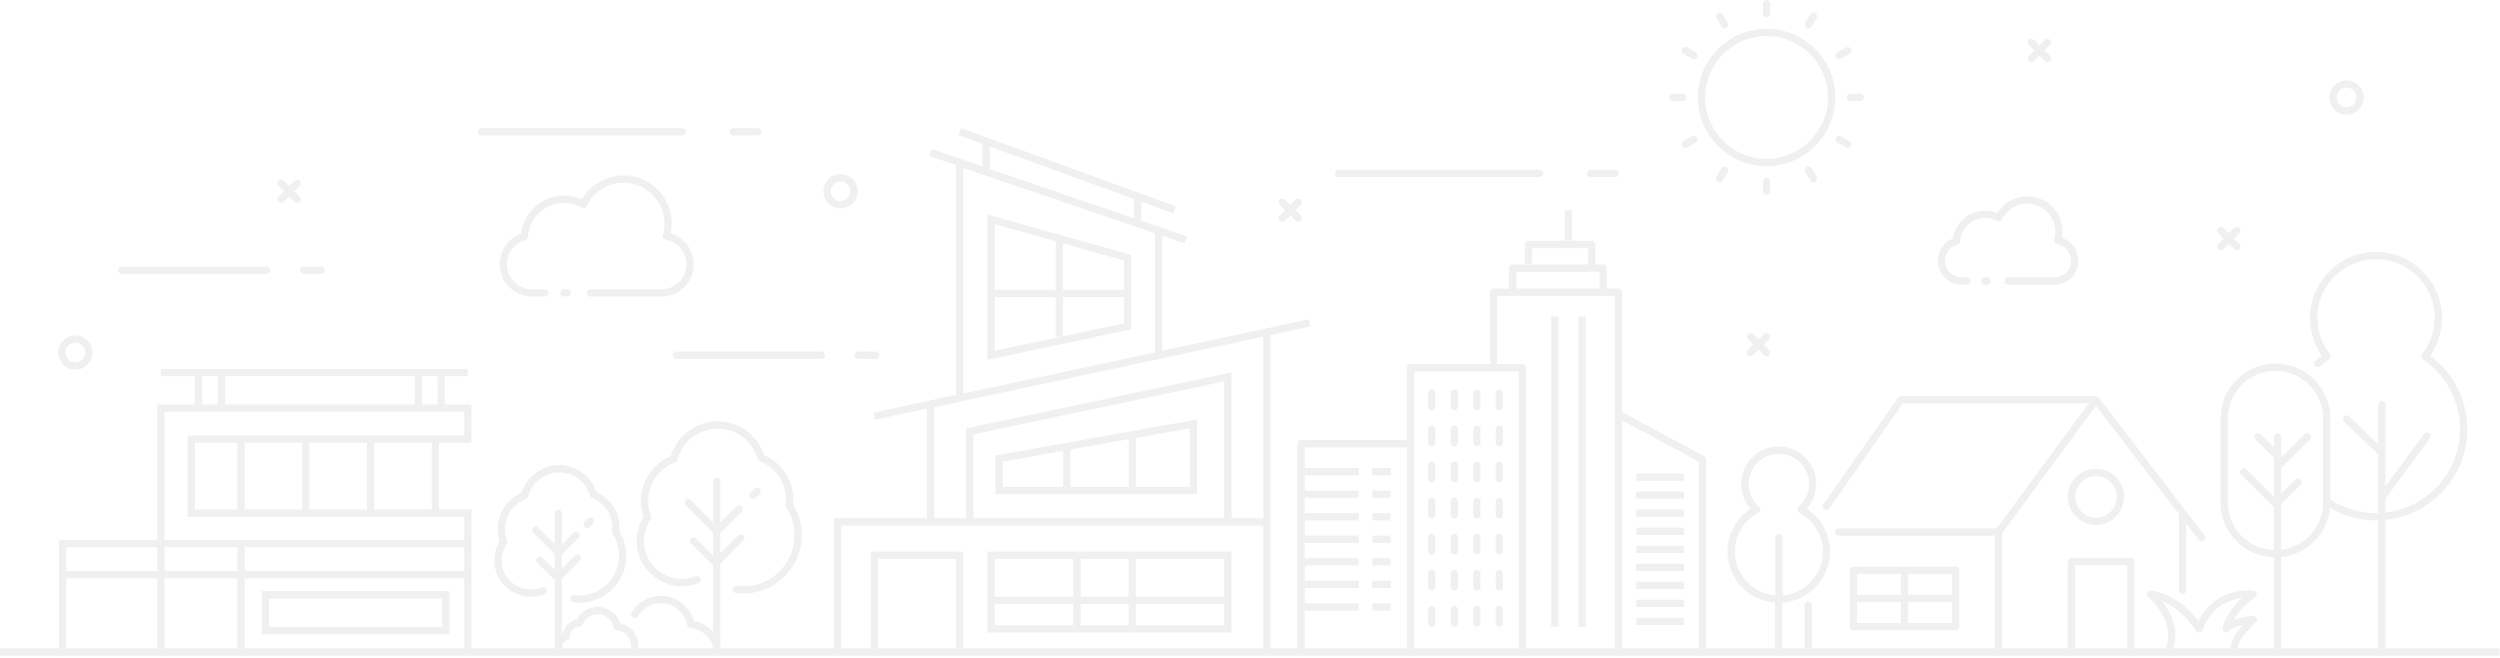
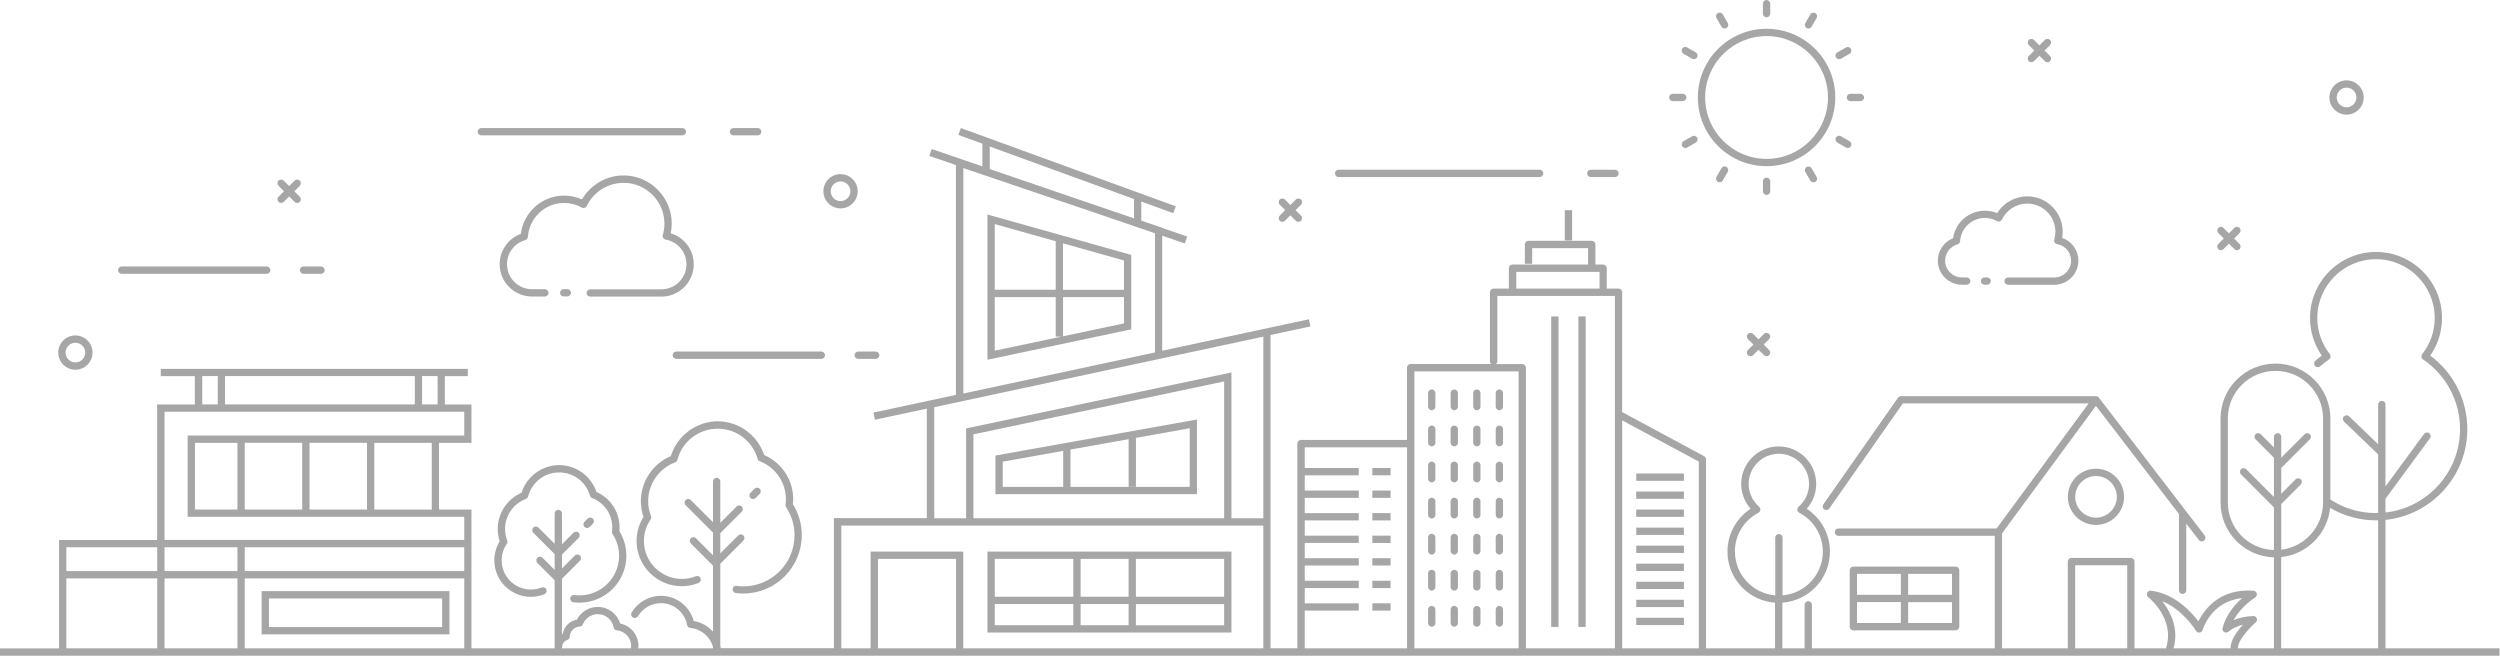
<svg xmlns="http://www.w3.org/2000/svg" width="1149" height="302" viewBox="0 0 1149 302" fill="none">
-   <g opacity="0.06">
+   <g opacity="0.35">
    <path d="M897.606 109.484C893.442 111.14 890.622 115.214 890.622 119.781C890.622 125.892 895.591 130.861 901.702 130.861H903.896C904.814 130.861 905.575 130.1 905.575 129.182C905.575 128.265 904.814 127.503 903.896 127.503H901.702C897.449 127.503 893.979 124.034 893.979 119.781C893.979 116.334 896.307 113.267 899.62 112.349C900.314 112.148 900.807 111.543 900.851 110.849C901.254 104.873 906.246 100.172 912.245 100.172C914.17 100.172 916.095 100.664 917.774 101.604C918.177 101.828 918.67 101.873 919.095 101.739C919.543 101.604 919.901 101.291 920.102 100.866C922.251 96.433 926.818 93.568 931.742 93.568C938.861 93.568 944.658 99.366 944.658 106.484C944.658 107.693 944.479 108.902 944.144 110.066C944.009 110.513 944.076 111.006 944.323 111.431C944.569 111.834 944.994 112.103 945.464 112.192C949.18 112.841 951.866 116.043 951.866 119.803C951.866 124.056 948.397 127.526 944.144 127.526H922.923C922.005 127.526 921.244 128.287 921.244 129.205C921.244 130.123 922.005 130.884 922.923 130.884H944.144C950.255 130.884 955.224 125.914 955.224 119.803C955.224 115.013 952.18 110.849 947.77 109.327C947.927 108.387 948.016 107.447 948.016 106.507C948.016 97.53 940.719 90.233 931.742 90.233C926.101 90.233 920.819 93.21 917.886 97.956C916.095 97.217 914.17 96.836 912.245 96.836C904.881 96.836 898.658 102.321 897.628 109.506L897.606 109.484Z" fill="black" />
    <path d="M912.088 127.503C911.171 127.503 910.409 128.264 910.409 129.182C910.409 130.1 911.171 130.861 912.088 130.861H913.275C914.192 130.861 914.954 130.1 914.954 129.182C914.954 128.264 914.192 127.503 913.275 127.503H912.088Z" fill="black" />
    <path d="M308.282 107.178C308.573 105.723 308.73 104.246 308.73 102.768C308.73 90.569 298.791 80.63 286.591 80.63C278.734 80.63 271.392 84.905 267.452 91.643C264.878 90.501 262.08 89.897 259.26 89.897C249.142 89.897 240.613 97.53 239.382 107.469C233.607 109.596 229.645 115.169 229.645 121.415C229.645 129.607 236.315 136.278 244.508 136.278H250.418C251.335 136.278 252.096 135.517 252.096 134.599C252.096 133.681 251.335 132.92 250.418 132.92H244.508C238.173 132.92 233.002 127.772 233.002 121.415C233.002 116.289 236.449 111.744 241.397 110.357C242.09 110.155 242.583 109.551 242.628 108.857C243.21 100.127 250.507 93.277 259.26 93.277C262.08 93.277 264.878 93.993 267.34 95.381C267.743 95.605 268.213 95.65 268.661 95.516C269.109 95.381 269.467 95.068 269.668 94.642C272.78 88.196 279.428 84.032 286.591 84.032C296.955 84.032 305.372 92.449 305.372 102.813C305.372 104.559 305.126 106.305 304.633 108.006C304.499 108.454 304.566 108.946 304.835 109.372C305.081 109.775 305.506 110.043 305.976 110.133C311.483 111.095 315.49 115.863 315.49 121.459C315.49 127.794 310.341 132.965 303.984 132.965H271.28C270.362 132.965 269.601 133.726 269.601 134.644C269.601 135.562 270.362 136.323 271.28 136.323H303.984C312.177 136.323 318.848 129.652 318.848 121.459C318.848 114.834 314.505 109.103 308.304 107.245L308.282 107.178Z" fill="black" />
    <path d="M260.737 136.233C261.655 136.233 262.416 135.472 262.416 134.555C262.416 133.637 261.655 132.876 260.737 132.876H259.081C258.163 132.876 257.402 133.637 257.402 134.555C257.402 135.472 258.163 136.233 259.081 136.233H260.737Z" fill="black" />
    <path d="M811.917 76.377C829.332 76.377 843.502 62.207 843.502 44.792C843.502 27.376 829.332 13.229 811.917 13.229C794.502 13.229 780.332 27.399 780.332 44.792C780.332 62.185 794.502 76.377 811.917 76.377ZM811.917 16.587C827.474 16.587 840.144 29.234 840.144 44.792C840.144 60.349 827.474 73.019 811.917 73.019C796.36 73.019 783.69 60.371 783.69 44.792C783.69 29.212 796.36 16.587 811.917 16.587Z" fill="black" />
    <path d="M811.917 7.947C812.834 7.947 813.595 7.186 813.595 6.268V1.679C813.595 0.761 812.834 0 811.917 0C810.999 0 810.238 0.761 810.238 1.679V6.268C810.238 7.186 810.999 7.947 811.917 7.947Z" fill="black" />
    <path d="M791.189 12.267C791.502 12.804 792.062 13.095 792.644 13.095C792.935 13.095 793.226 13.028 793.472 12.871C794.278 12.401 794.546 11.371 794.076 10.588L791.793 6.626C791.323 5.82 790.316 5.552 789.51 6.022C788.704 6.492 788.435 7.521 788.905 8.305L791.189 12.267Z" fill="black" />
    <path d="M773.728 24.69L777.69 26.974C777.959 27.13 778.25 27.198 778.519 27.198C779.101 27.198 779.66 26.906 779.974 26.347C780.444 25.541 780.153 24.511 779.369 24.064L775.407 21.78C774.601 21.31 773.571 21.601 773.124 22.385C772.654 23.191 772.945 24.22 773.728 24.668V24.69Z" fill="black" />
    <path d="M768.804 46.471H773.393C774.31 46.471 775.071 45.709 775.071 44.792C775.071 43.874 774.31 43.113 773.393 43.113H768.804C767.886 43.113 767.125 43.874 767.125 44.792C767.125 45.709 767.886 46.471 768.804 46.471Z" fill="black" />
    <path d="M777.713 62.61L773.751 64.893C772.945 65.363 772.676 66.393 773.146 67.177C773.46 67.714 774.019 68.027 774.601 68.027C774.892 68.027 775.183 67.96 775.429 67.803L779.392 65.52C780.197 65.05 780.466 64.02 779.996 63.237C779.526 62.431 778.519 62.162 777.713 62.632V62.61Z" fill="black" />
    <path d="M791.188 77.317L788.905 81.279C788.435 82.085 788.726 83.114 789.51 83.562C789.778 83.719 790.069 83.786 790.338 83.786C790.92 83.786 791.479 83.495 791.793 82.935L794.076 78.973C794.546 78.167 794.255 77.138 793.472 76.69C792.666 76.22 791.636 76.511 791.188 77.294V77.317Z" fill="black" />
    <path d="M813.595 83.316C813.595 82.398 812.834 81.637 811.917 81.637C810.999 81.637 810.238 82.398 810.238 83.316V87.905C810.238 88.823 810.999 89.584 811.917 89.584C812.834 89.584 813.595 88.823 813.595 87.905V83.316Z" fill="black" />
    <path d="M830.339 76.712C829.533 77.182 829.265 78.212 829.735 78.996L832.018 82.958C832.332 83.495 832.891 83.808 833.473 83.808C833.764 83.808 834.055 83.741 834.301 83.585C835.107 83.114 835.376 82.085 834.906 81.301L832.623 77.339C832.152 76.533 831.145 76.265 830.339 76.735V76.712Z" fill="black" />
    <path d="M844.419 65.52L848.381 67.803C848.65 67.96 848.941 68.027 849.21 68.027C849.792 68.027 850.351 67.736 850.665 67.176C851.135 66.371 850.844 65.341 850.06 64.893L846.098 62.61C845.292 62.14 844.263 62.431 843.815 63.214C843.345 64.02 843.636 65.05 844.419 65.498V65.52Z" fill="black" />
    <path d="M850.441 43.113C849.523 43.113 848.762 43.874 848.762 44.792C848.762 45.709 849.523 46.471 850.441 46.471H855.029C855.947 46.471 856.708 45.709 856.708 44.792C856.708 43.874 855.947 43.113 855.029 43.113H850.441Z" fill="black" />
    <path d="M845.27 27.22C845.561 27.22 845.852 27.153 846.098 26.996L850.06 24.713C850.866 24.243 851.135 23.213 850.665 22.429C850.195 21.624 849.187 21.355 848.381 21.825L844.419 24.108C843.613 24.578 843.345 25.608 843.815 26.392C844.128 26.929 844.688 27.242 845.27 27.242V27.22Z" fill="black" />
    <path d="M830.339 12.894C830.608 13.05 830.899 13.117 831.167 13.117C831.749 13.117 832.309 12.826 832.622 12.267L834.906 8.305C835.376 7.499 835.085 6.469 834.301 6.022C833.495 5.551 832.466 5.842 832.018 6.626L829.735 10.588C829.265 11.394 829.556 12.424 830.339 12.871V12.894Z" fill="black" />
    <path d="M932.436 28.115C932.772 28.451 933.197 28.608 933.623 28.608C934.048 28.608 934.473 28.451 934.809 28.115L937.316 25.608L939.823 28.115C940.159 28.451 940.584 28.608 941.01 28.608C941.435 28.608 941.86 28.451 942.196 28.115C942.845 27.466 942.845 26.392 942.196 25.742L939.689 23.235L942.196 20.728C942.845 20.079 942.845 19.005 942.196 18.355C941.547 17.706 940.472 17.706 939.823 18.355L937.316 20.863L934.809 18.355C934.16 17.706 933.085 17.706 932.436 18.355C931.787 19.005 931.787 20.079 932.436 20.728L934.943 23.235L932.436 25.742C931.787 26.392 931.787 27.466 932.436 28.115Z" fill="black" />
    <path d="M597.941 91.71C597.292 91.061 596.217 91.061 595.568 91.71L593.061 94.217L590.554 91.71C589.905 91.061 588.83 91.061 588.181 91.71C587.532 92.359 587.532 93.434 588.181 94.083L590.688 96.59L588.181 99.097C587.532 99.746 587.532 100.821 588.181 101.47C588.517 101.806 588.942 101.962 589.368 101.962C589.793 101.962 590.218 101.806 590.554 101.47L593.061 98.963L595.568 101.47C595.904 101.806 596.329 101.962 596.755 101.962C597.18 101.962 597.605 101.806 597.941 101.47C598.59 100.821 598.59 99.746 597.941 99.097L595.434 96.59L597.941 94.083C598.59 93.434 598.59 92.359 597.941 91.71Z" fill="black" />
    <path d="M813.103 153.47C812.454 152.82 811.38 152.82 810.73 153.47L808.223 155.977L805.716 153.47C805.067 152.82 803.993 152.82 803.344 153.47C802.694 154.119 802.694 155.193 803.344 155.842L805.851 158.349L803.344 160.857C802.694 161.506 802.694 162.58 803.344 163.229C803.679 163.565 804.105 163.722 804.53 163.722C804.955 163.722 805.381 163.565 805.716 163.229L808.223 160.722L810.73 163.229C811.066 163.565 811.492 163.722 811.917 163.722C812.342 163.722 812.767 163.565 813.103 163.229C813.752 162.58 813.752 161.506 813.103 160.857L810.596 158.349L813.103 155.842C813.752 155.193 813.752 154.119 813.103 153.47Z" fill="black" />
    <path d="M128.018 92.785C128.354 93.121 128.779 93.277 129.205 93.277C129.63 93.277 130.055 93.121 130.391 92.785L132.898 90.278L135.405 92.785C135.741 93.121 136.166 93.277 136.591 93.277C137.017 93.277 137.442 93.121 137.778 92.785C138.427 92.135 138.427 91.061 137.778 90.412L135.271 87.905L137.778 85.398C138.427 84.749 138.427 83.674 137.778 83.025C137.129 82.376 136.054 82.376 135.405 83.025L132.898 85.532L130.391 83.025C129.742 82.376 128.667 82.376 128.018 83.025C127.369 83.674 127.369 84.749 128.018 85.398L130.525 87.905L128.018 90.412C127.369 91.061 127.369 92.135 128.018 92.785Z" fill="black" />
    <path d="M1029.29 104.738C1028.65 104.089 1027.57 104.089 1026.92 104.738L1024.41 107.245L1021.91 104.738C1021.26 104.089 1020.18 104.089 1019.53 104.738C1018.89 105.387 1018.89 106.462 1019.53 107.111L1022.04 109.618L1019.53 112.125C1018.89 112.774 1018.89 113.849 1019.53 114.498C1019.87 114.834 1020.3 114.99 1020.72 114.99C1021.15 114.99 1021.57 114.834 1021.91 114.498L1024.41 111.991L1026.92 114.498C1027.26 114.834 1027.68 114.99 1028.11 114.99C1028.53 114.99 1028.96 114.834 1029.29 114.498C1029.94 113.849 1029.94 112.774 1029.29 112.125L1026.79 109.618L1029.29 107.111C1029.94 106.462 1029.94 105.387 1029.29 104.738Z" fill="black" />
    <path d="M1078.47 52.694C1082.82 52.694 1086.35 49.157 1086.35 44.814C1086.35 40.472 1082.82 36.935 1078.47 36.935C1074.13 36.935 1070.59 40.472 1070.59 44.814C1070.59 49.157 1074.13 52.694 1078.47 52.694ZM1078.47 40.27C1080.98 40.27 1083 42.307 1083 44.792C1083 47.277 1080.96 49.314 1078.47 49.314C1075.99 49.314 1073.95 47.277 1073.95 44.792C1073.95 42.307 1075.99 40.27 1078.47 40.27Z" fill="black" />
    <path d="M386.316 95.784C390.658 95.784 394.195 92.247 394.195 87.905C394.195 83.562 390.658 80.025 386.316 80.025C381.973 80.025 378.436 83.562 378.436 87.905C378.436 92.247 381.973 95.784 386.316 95.784ZM386.316 83.383C388.823 83.383 390.837 85.42 390.837 87.905C390.837 90.389 388.8 92.427 386.316 92.427C383.831 92.427 381.794 90.389 381.794 87.905C381.794 85.42 383.831 83.383 386.316 83.383Z" fill="black" />
    <path d="M34.651 169.922C38.994 169.922 42.531 166.386 42.531 162.043C42.531 157.7 38.994 154.164 34.651 154.164C30.309 154.164 26.772 157.7 26.772 162.043C26.772 166.386 30.309 169.922 34.651 169.922ZM34.651 157.521C37.158 157.521 39.173 159.558 39.173 162.043C39.173 164.528 37.136 166.565 34.651 166.565C32.167 166.565 30.13 164.528 30.13 162.043C30.13 159.558 32.167 157.521 34.651 157.521Z" fill="black" />
    <path d="M1148.78 301.343V297.985H1096.36V238.935C1117.47 236.763 1133.99 218.878 1133.99 197.209C1133.99 183.846 1127.65 171.355 1116.93 163.431C1120.49 158.35 1122.35 152.395 1122.35 146.127C1122.35 129.406 1108.74 115.796 1092.02 115.796C1075.3 115.796 1061.69 129.406 1061.69 146.127C1061.69 152.395 1063.57 158.35 1067.1 163.431C1066.07 164.192 1065.09 164.975 1064.15 165.826C1063.45 166.453 1063.39 167.505 1064.01 168.199C1064.62 168.893 1065.69 168.96 1066.39 168.333C1067.66 167.214 1069.01 166.162 1070.42 165.199C1070.8 164.931 1071.06 164.528 1071.13 164.058C1071.2 163.588 1071.09 163.117 1070.8 162.759C1067.04 157.969 1065.04 152.216 1065.04 146.105C1065.04 131.242 1077.15 119.131 1092.02 119.131C1106.88 119.131 1118.99 131.242 1118.99 146.105C1118.99 152.194 1117 157.969 1113.24 162.759C1112.95 163.117 1112.83 163.588 1112.9 164.058C1112.97 164.528 1113.24 164.931 1113.62 165.199C1124.27 172.407 1130.63 184.361 1130.63 197.209C1130.63 217.02 1115.61 233.383 1096.36 235.554V229.242L1116.8 201.44C1117.36 200.701 1117.18 199.649 1116.44 199.09C1115.7 198.53 1114.65 198.709 1114.09 199.448L1096.36 223.556V185.905C1096.36 184.987 1095.6 184.226 1094.68 184.226C1093.76 184.226 1093 184.987 1093 185.905V204.171L1079.64 191.345C1078.97 190.695 1077.91 190.718 1077.27 191.389C1076.62 192.061 1076.64 193.113 1077.31 193.762L1092.98 208.827V235.756C1092.64 235.756 1092.33 235.801 1092.02 235.801C1084.67 235.801 1077.56 233.741 1071.4 229.824C1071.29 229.757 1071.15 229.734 1071.04 229.69V192.33C1071.04 178.406 1059.72 167.102 1045.81 167.102C1031.91 167.102 1020.56 178.429 1020.56 192.33V230.943C1020.56 244.62 1031.51 255.768 1045.1 256.148V297.985H1028.51C1028.51 297.985 1028.56 297.829 1028.56 297.762C1028.44 294.561 1033.5 288.875 1036.75 286.054C1037.29 285.584 1037.47 284.823 1037.2 284.174C1036.93 283.503 1036.3 283.1 1035.56 283.122C1031.69 283.279 1028.74 284.107 1026.56 285.025C1030.1 278.488 1036.37 274.683 1036.44 274.616C1037.06 274.235 1037.38 273.497 1037.2 272.78C1037.02 272.064 1036.41 271.549 1035.7 271.482C1020.03 270.34 1012.95 280.346 1010.38 285.562C1007.09 281.197 999.501 272.847 988.599 271.482C987.838 271.392 987.122 271.818 986.831 272.512C986.54 273.206 986.764 274.011 987.346 274.482C987.48 274.571 999.792 284.353 995.539 297.739C995.516 297.806 995.539 297.896 995.516 297.963H981.011C981.011 297.963 981.011 297.896 981.011 297.851V258.096C981.011 257.178 980.25 256.417 979.332 256.417H952.045C951.127 256.417 950.366 257.178 950.366 258.096V297.851C950.366 297.851 950.366 297.918 950.366 297.963H920.147V245.113L963.282 186.532L1001.45 236.248V271.303C1001.45 272.221 1002.21 272.982 1003.13 272.982C1004.04 272.982 1004.81 272.221 1004.81 271.303V240.636L1010.6 248.179C1010.94 248.605 1011.43 248.829 1011.95 248.829C1012.3 248.829 1012.66 248.717 1012.98 248.47C1013.72 247.911 1013.85 246.859 1013.29 246.12L964.603 182.704C964.603 182.704 964.581 182.682 964.558 182.659C964.424 182.503 964.29 182.368 964.111 182.279C964.088 182.279 964.043 182.256 964.021 182.234C963.887 182.167 963.73 182.1 963.573 182.077C963.528 182.077 963.461 182.077 963.417 182.055C963.372 182.055 963.327 182.055 963.282 182.055H873.699C873.139 182.055 872.647 182.324 872.333 182.771L838.017 231.794C837.48 232.555 837.659 233.607 838.42 234.122C839.181 234.659 840.233 234.458 840.748 233.719L874.549 185.413H959.947L917.617 242.897H844.934C844.016 242.897 843.255 243.658 843.255 244.576C843.255 245.493 844.016 246.254 844.934 246.254H916.789V297.985H832.757V277.996C832.757 277.078 831.996 276.317 831.078 276.317C830.16 276.317 829.399 277.078 829.399 277.996V297.985H819.169V276.989C831.369 276.116 841.039 265.953 841.039 253.529C841.039 245.516 837.01 238.173 830.384 233.831C833.16 230.697 834.727 226.645 834.727 222.415C834.727 212.923 827.004 205.178 817.491 205.178C807.977 205.178 800.254 212.901 800.254 222.415C800.254 226.645 801.821 230.697 804.597 233.831C797.971 238.173 793.942 245.516 793.942 253.529C793.942 265.953 803.612 276.138 815.812 276.989V297.985H784.092V211.133C784.092 210.506 783.757 209.946 783.219 209.655L745.546 189.397V134.308C745.546 133.391 744.785 132.629 743.867 132.629H738.472V123.25C738.472 122.332 737.711 121.571 736.794 121.571H733.234V112.349C733.234 111.431 732.473 110.67 731.555 110.67H702.5C701.582 110.67 700.821 111.431 700.821 112.349V121.236H704.179V114.028H729.877V121.571H695.158C694.24 121.571 693.479 122.332 693.479 123.25V132.629H686.45C685.532 132.629 684.771 133.391 684.771 134.308V166.05C684.771 166.542 684.995 166.99 685.353 167.281H648.329C647.411 167.281 646.65 168.042 646.65 168.96V202.179H597.941C597.023 202.179 596.262 202.94 596.262 203.858V297.941H583.928V153.962L602.261 150.022L601.567 146.732L534.145 161.192V108.32L544.531 111.879L545.628 108.7L534.145 104.76V104.693L524.541 101.425V92.628L539.226 97.978L540.367 94.822L441.606 58.849L440.464 62.006L451.5 66.035V76.466L428.198 68.497L427.101 71.676L439.345 75.862V181.495L401.425 189.621L402.119 192.912L425.959 187.808V238.129H383.271V297.918H331.272C331.205 297.493 331.137 297.045 331.048 296.642V259.081L341.658 248.47C342.307 247.821 342.307 246.747 341.658 246.098C341.009 245.448 339.935 245.448 339.285 246.098L331.048 254.335V245.023L340.92 235.152C341.569 234.502 341.569 233.428 340.92 232.779C340.27 232.13 339.196 232.13 338.547 232.779L331.048 240.278V221.273C331.048 220.355 330.287 219.594 329.369 219.594C328.451 219.594 327.69 220.355 327.69 221.273V240.009L317.483 229.802C316.834 229.152 315.759 229.152 315.11 229.802C314.461 230.451 314.461 231.525 315.11 232.174L327.69 244.755V255.208L319.878 247.396C319.229 246.747 318.154 246.747 317.505 247.396C316.856 248.045 316.856 249.12 317.505 249.769L327.69 259.976V290.33C325.452 287.8 322.363 286.01 318.826 285.405C317.013 278.623 310.857 273.832 303.738 273.832C298.254 273.832 293.106 276.765 290.308 281.51C289.838 282.316 290.106 283.346 290.89 283.816C291.695 284.286 292.725 284.017 293.195 283.234C295.389 279.518 299.441 277.212 303.738 277.212C309.648 277.212 314.729 281.421 315.804 287.241C315.938 287.98 316.543 288.539 317.304 288.606C322.251 289.054 326.347 292.613 327.69 297.247V297.985H293.352C293.397 297.627 293.441 297.269 293.441 296.933C293.441 291.83 289.905 287.577 285.025 286.569C283.659 282.092 279.518 278.936 274.728 278.936C270.654 278.936 266.983 281.197 265.147 284.778C263.513 285.069 262.013 285.853 260.849 287.017C259.663 288.203 258.879 289.748 258.588 291.404C258.477 291.449 258.387 291.539 258.275 291.583V265.998L266.557 257.715C267.207 257.066 267.207 255.992 266.557 255.343C265.908 254.693 264.834 254.693 264.185 255.343L258.275 261.252V254.895L265.953 247.217C266.602 246.568 266.602 245.493 265.953 244.844C265.304 244.195 264.229 244.195 263.58 244.844L258.275 250.149V235.98C258.275 235.062 257.514 234.301 256.596 234.301C255.678 234.301 254.917 235.062 254.917 235.98V249.925L247.463 242.471C246.814 241.822 245.74 241.822 245.09 242.471C244.441 243.12 244.441 244.195 245.09 244.844L254.917 254.671V261.924L249.344 256.35C248.694 255.701 247.62 255.701 246.971 256.35C246.322 256.999 246.322 258.073 246.971 258.723L254.917 266.669V297.985H216.684V234.189H201.754V203.544H216.684V185.883H204.44V172.877H215.005V169.519H73.892V172.877H89.539V185.883H72.213V248.179H27.13V298.008H0V301.366H1148.78V301.343ZM797.344 253.529C797.344 246.008 801.485 239.181 808.156 235.666C808.649 235.398 808.984 234.928 809.051 234.368C809.119 233.808 808.895 233.271 808.492 232.913C805.447 230.272 803.679 226.444 803.679 222.437C803.679 214.781 809.902 208.558 817.558 208.558C825.213 208.558 831.436 214.781 831.436 222.437C831.436 226.444 829.69 230.272 826.623 232.913C826.198 233.271 825.997 233.831 826.064 234.368C826.131 234.905 826.467 235.398 826.959 235.666C833.63 239.181 837.771 246.031 837.771 253.529C837.771 264.095 829.601 272.78 819.259 273.631V247.105C819.259 246.187 818.498 245.426 817.58 245.426C816.662 245.426 815.901 246.187 815.901 247.105V273.631C805.559 272.78 797.389 264.095 797.389 253.529H797.344ZM439.39 297.985H403.507V256.865H439.39V297.985ZM1023.92 230.943V192.33C1023.92 180.264 1033.73 170.46 1045.81 170.46C1057.9 170.46 1067.68 180.264 1067.68 192.33V230.943C1067.68 242.113 1059.27 251.336 1048.46 252.656V231.66L1057.43 222.683C1058.08 222.034 1058.08 220.96 1057.43 220.31C1056.78 219.661 1055.71 219.661 1055.06 220.31L1048.46 226.914V215.095L1061.62 201.933C1062.27 201.283 1062.27 200.209 1061.62 199.56C1060.97 198.911 1059.89 198.911 1059.25 199.56L1048.46 210.349V200.746C1048.46 199.828 1047.7 199.067 1046.78 199.067C1045.86 199.067 1045.1 199.828 1045.1 200.746V205.626L1039.03 199.56C1038.38 198.911 1037.31 198.911 1036.66 199.56C1036.01 200.209 1036.01 201.283 1036.66 201.933L1045.1 210.372V228.414L1032.34 215.654C1031.69 215.005 1030.62 215.005 1029.97 215.654C1029.32 216.304 1029.32 217.378 1029.97 218.027L1045.1 233.159V252.813C1033.35 252.433 1023.92 242.807 1023.92 230.966V230.943ZM1048.46 256.036C1060.3 254.783 1069.74 245.314 1070.91 233.428C1077.31 237.166 1084.56 239.158 1092.02 239.158C1092.35 239.158 1092.67 239.114 1092.98 239.114V297.985H1048.43V256.036H1048.46ZM993.725 276.295C1003.37 280.212 1009.22 289.793 1009.28 289.927C1009.62 290.509 1010.27 290.822 1010.94 290.733C1011.61 290.643 1012.15 290.173 1012.33 289.524C1012.51 288.942 1016.33 276.339 1030.48 274.884C1027.26 277.727 1023.12 282.383 1021.5 288.629C1021.3 289.367 1021.64 290.128 1022.31 290.509C1022.98 290.889 1023.81 290.755 1024.35 290.218C1024.37 290.196 1026.41 288.181 1030.88 287.107C1028.2 290.061 1025.06 294.314 1025.2 297.874C1025.2 297.918 1025.2 297.941 1025.22 297.985H998.964C1001.58 288.606 997.374 280.861 993.748 276.295H993.725ZM953.746 297.874V259.797H977.676V297.874C977.676 297.874 977.676 297.941 977.676 297.985H953.702C953.702 297.985 953.702 297.918 953.702 297.874H953.746ZM780.779 212.14V297.985H745.568V193.225L780.779 212.14ZM696.882 124.951H735.159V132.652H696.882V124.951ZM688.174 166.072V136.01H742.211V297.985H701.314V169.005C701.314 168.087 700.553 167.326 699.635 167.326H687.592C687.928 167.012 688.174 166.587 688.174 166.095V166.072ZM650.053 170.683H697.956V297.985H650.053V170.683ZM599.665 280.637H624.489V277.28H599.665V270.273H624.489V266.915H599.665V259.909H624.489V256.551H599.665V249.545H624.489V246.187H599.665V239.181H624.489V235.823H599.665V228.817H624.489V225.459H599.665V218.453H624.489V215.095H599.665V205.581H646.695V297.985H599.665V280.637ZM454.88 67.333L521.206 91.486V100.351L508.559 96.053L454.88 77.697V67.333ZM442.748 77.25L507.887 99.366L530.832 107.223V161.976L442.748 180.869V77.272V77.25ZM429.362 187.159L580.615 154.723V238.196H565.976V171.176L444.024 196.896V238.196H429.384V187.159H429.362ZM562.618 238.196H447.381V199.627L562.618 175.317V238.196ZM386.674 241.554H580.615V297.985H442.725V253.507H400.127V297.985H386.674V241.554ZM258.387 297.292C258.387 295.859 259.305 294.605 260.693 294.158C261.364 293.934 261.834 293.329 261.857 292.613C261.901 291.382 262.394 290.218 263.244 289.367C264.073 288.539 265.192 288.047 266.401 287.98C267.05 287.935 267.632 287.532 267.878 286.927C269.02 284.107 271.706 282.271 274.75 282.271C278.332 282.271 281.376 284.823 282.025 288.338C282.16 289.076 282.764 289.636 283.525 289.703C287.263 290.061 290.084 293.15 290.084 296.911C290.084 297.269 290.061 297.627 289.994 297.963H258.275V297.605C258.297 297.493 258.342 297.381 258.342 297.269L258.387 297.292ZM109.126 251.515V262.461H75.616V251.515H109.126ZM109.126 265.819V297.985H75.616V265.819H109.126ZM112.483 265.819H213.371V297.985H112.483V265.819ZM213.371 262.461H112.483V251.515H213.371V262.461ZM198.441 234.189H172.027V203.544H198.441V234.189ZM89.606 234.189V203.544H109.126V234.189H89.606ZM112.483 203.522H138.897V234.167H112.483V203.522ZM142.255 203.522H168.669V234.167H142.255V203.522ZM201.127 185.86H193.986V172.855H201.127V185.86ZM103.417 185.86V172.855H190.651V185.86H103.417ZM92.941 172.855H100.082V185.86H92.941V172.855ZM75.616 189.218H213.371V200.164H86.248V237.524H213.371V248.157H75.616V189.218ZM72.258 251.515V262.461H30.488V251.515H72.258ZM30.488 265.819H72.258V297.985H30.488V265.819Z" fill="black" />
    <path d="M338.591 269.221C337.651 269.109 336.823 269.758 336.711 270.676C336.599 271.594 337.248 272.445 338.166 272.557C339.308 272.713 340.472 272.78 341.636 272.78C356.454 272.78 368.497 260.737 368.497 245.919C368.497 240.882 367.087 235.98 364.423 231.704C364.513 230.899 364.558 230.182 364.558 229.488C364.558 220.557 359.342 212.655 351.194 209.118C348.194 199.963 339.532 193.628 329.839 193.628C320.146 193.628 311.193 200.164 308.327 209.611C300.045 213.103 294.538 221.318 294.538 230.339C294.538 232.779 294.941 235.219 295.747 237.569C293.665 240.882 292.568 244.688 292.568 248.627C292.568 260.088 301.903 269.423 313.364 269.423C316.005 269.423 318.602 268.93 321.042 267.945C321.892 267.609 322.318 266.625 321.982 265.774C321.646 264.923 320.661 264.498 319.811 264.834C317.751 265.662 315.602 266.065 313.386 266.065C303.761 266.065 295.949 258.23 295.949 248.627C295.949 245.09 297.001 241.666 299.015 238.756C299.329 238.308 299.396 237.726 299.194 237.211C298.344 234.995 297.896 232.689 297.896 230.361C297.896 222.459 302.888 215.252 310.297 212.476C310.812 212.274 311.193 211.849 311.327 211.334C313.521 202.918 321.131 197.03 329.817 197.03C338.502 197.03 345.844 202.716 348.194 210.887C348.329 211.379 348.709 211.804 349.202 211.983C356.477 214.826 361.2 221.721 361.2 229.533C361.2 230.249 361.155 231.01 361.021 231.951C360.976 232.354 361.066 232.756 361.29 233.092C363.819 236.942 365.162 241.397 365.162 245.986C365.162 258.947 354.619 269.49 341.658 269.49C340.628 269.49 339.621 269.423 338.614 269.288L338.591 269.221Z" fill="black" />
    <path d="M347.299 228.861L349.157 227.003C349.806 226.354 349.806 225.28 349.157 224.631C348.508 223.982 347.433 223.982 346.784 224.631L344.926 226.489C344.277 227.138 344.277 228.212 344.926 228.861C345.262 229.197 345.687 229.354 346.113 229.354C346.538 229.354 346.963 229.197 347.299 228.861Z" fill="black" />
    <path d="M263.938 273.474C262.998 273.34 262.17 274.011 262.058 274.929C261.946 275.847 262.595 276.698 263.513 276.809C264.431 276.921 265.371 276.989 266.311 276.989C278.197 276.989 287.89 267.318 287.89 255.41C287.89 251.403 286.771 247.508 284.667 244.105C284.734 243.546 284.756 243.009 284.756 242.427C284.756 235.286 280.615 228.973 274.123 226.086C271.661 218.788 264.722 213.752 256.977 213.752C249.232 213.752 242.046 218.945 239.696 226.466C233.115 229.309 228.75 235.89 228.75 243.076C228.75 245.001 229.063 246.904 229.667 248.739C228.056 251.38 227.183 254.402 227.183 257.514C227.183 266.759 234.704 274.302 243.971 274.302C246.098 274.302 248.179 273.899 250.172 273.116C251.022 272.78 251.448 271.795 251.112 270.945C250.776 270.072 249.791 269.669 248.941 270.005C247.374 270.631 245.695 270.945 243.994 270.945C236.584 270.945 230.563 264.923 230.563 257.514C230.563 254.783 231.391 252.164 232.935 249.925C233.249 249.478 233.316 248.896 233.115 248.381C232.465 246.657 232.13 244.889 232.13 243.098C232.13 236.987 235.98 231.458 241.688 229.309C242.203 229.108 242.583 228.682 242.718 228.167C244.419 221.676 250.284 217.132 256.977 217.132C263.67 217.132 269.355 221.519 271.146 227.809C271.281 228.302 271.661 228.727 272.154 228.906C277.772 231.1 281.398 236.405 281.398 242.427C281.398 243.053 281.354 243.68 281.264 244.284C281.219 244.687 281.309 245.09 281.533 245.426C283.503 248.403 284.532 251.851 284.532 255.41C284.532 265.46 276.362 273.631 266.311 273.631C265.528 273.631 264.744 273.586 263.961 273.474H263.938Z" fill="black" />
    <path d="M271.012 242.18L272.467 240.725C273.116 240.076 273.116 239.002 272.467 238.353C271.818 237.703 270.743 237.703 270.094 238.353L268.639 239.808C267.99 240.457 267.99 241.531 268.639 242.18C268.975 242.516 269.4 242.673 269.825 242.673C270.251 242.673 270.676 242.516 271.012 242.18Z" fill="black" />
    <path d="M950.389 228.347C950.389 235.465 956.186 241.263 963.305 241.263C970.423 241.263 976.221 235.465 976.221 228.347C976.221 221.228 970.423 215.431 963.305 215.431C956.186 215.431 950.389 221.228 950.389 228.347ZM972.885 228.347C972.885 233.629 968.588 237.905 963.327 237.905C958.067 237.905 953.769 233.607 953.769 228.347C953.769 223.086 958.067 218.788 963.327 218.788C968.588 218.788 972.885 223.086 972.885 228.347Z" fill="black" />
    <path d="M898.814 289.703C899.732 289.703 900.493 288.942 900.493 288.024V262.08C900.493 261.162 899.732 260.401 898.814 260.401H851.806C850.889 260.401 850.128 261.162 850.128 262.08V288.024C850.128 288.942 850.889 289.703 851.806 289.703H898.814ZM853.485 276.72H873.632V286.323H853.485V276.72ZM876.989 286.345V276.742H897.136V286.345H876.989ZM897.136 273.362H876.989V263.759H897.136V273.362ZM873.632 263.759V273.362H853.485V263.759H873.632Z" fill="black" />
    <path d="M120.251 271.684V291.561H206.566V271.684H120.251ZM203.208 288.204H123.608V275.041H203.208V288.204Z" fill="black" />
    <path d="M550.127 192.8L457.499 209.364V227.116H550.127V192.8ZM460.857 212.185L488.636 207.216V223.758H460.857V212.185ZM546.769 223.758H491.994V206.611L518.721 201.843V223.713H522.079V201.239L546.792 196.829V223.758H546.769Z" fill="black" />
    <path d="M565.976 253.507H453.828V290.711H565.976V253.507ZM562.618 274.258H522.057V256.865H562.618V274.258ZM496.65 274.258V256.865H518.699V274.258H496.65ZM518.699 277.615V287.353H496.65V277.615H518.699ZM493.292 256.865V274.258H457.186V256.865H493.292ZM457.186 277.615H493.292V287.353H457.186V277.615ZM522.057 287.375V277.638H562.618V287.375H522.057Z" fill="black" />
    <path d="M453.828 98.582V165.334L519.93 151.365V117.162L453.828 98.582ZM516.572 133.189H488.547V111.834L516.572 119.713V133.211V133.189ZM485.211 110.871V133.167H457.186V102.992L485.211 110.871ZM457.186 136.547H485.211V154.701H487.83L457.186 161.17V136.547ZM488.569 154.544V136.547H516.595V148.635L488.569 154.544Z" fill="black" />
    <path d="M722.534 96.59H719.177V110.536H722.534V96.59Z" fill="black" />
    <path d="M716.289 145.434H712.932V288.136H716.289V145.434Z" fill="black" />
    <path d="M728.78 145.434H725.422V288.136H728.78V145.434Z" fill="black" />
    <path d="M773.93 283.928H752.015V287.286H773.93V283.928Z" fill="black" />
    <path d="M773.93 275.646H752.015V279.003H773.93V275.646Z" fill="black" />
    <path d="M773.93 267.363H752.015V270.721H773.93V267.363Z" fill="black" />
    <path d="M773.93 259.059H752.015V262.416H773.93V259.059Z" fill="black" />
    <path d="M773.93 250.776H752.015V254.134H773.93V250.776Z" fill="black" />
    <path d="M773.93 242.494H752.015V245.851H773.93V242.494Z" fill="black" />
    <path d="M773.93 234.189H752.015V237.547H773.93V234.189Z" fill="black" />
    <path d="M773.93 225.907H752.015V229.264H773.93V225.907Z" fill="black" />
    <path d="M773.93 217.624H752.015V220.982H773.93V217.624Z" fill="black" />
    <path d="M689.114 288.024C690.032 288.024 690.793 287.263 690.793 286.346V280.145C690.793 279.227 690.032 278.466 689.114 278.466C688.197 278.466 687.435 279.227 687.435 280.145V286.346C687.435 287.263 688.197 288.024 689.114 288.024Z" fill="black" />
    <path d="M678.75 288.024C679.668 288.024 680.429 287.263 680.429 286.346V280.145C680.429 279.227 679.668 278.466 678.75 278.466C677.832 278.466 677.071 279.227 677.071 280.145V286.346C677.071 287.263 677.832 288.024 678.75 288.024Z" fill="black" />
    <path d="M668.385 288.024C669.303 288.024 670.064 287.263 670.064 286.346V280.145C670.064 279.227 669.303 278.466 668.385 278.466C667.468 278.466 666.707 279.227 666.707 280.145V286.346C666.707 287.263 667.468 288.024 668.385 288.024Z" fill="black" />
    <path d="M658.022 288.024C658.939 288.024 659.7 287.263 659.7 286.346V280.145C659.7 279.227 658.939 278.466 658.022 278.466C657.104 278.466 656.343 279.227 656.343 280.145V286.346C656.343 287.263 657.104 288.024 658.022 288.024Z" fill="black" />
    <path d="M689.114 271.437C690.032 271.437 690.793 270.676 690.793 269.758V263.558C690.793 262.64 690.032 261.879 689.114 261.879C688.197 261.879 687.435 262.64 687.435 263.558V269.758C687.435 270.676 688.197 271.437 689.114 271.437Z" fill="black" />
    <path d="M678.75 271.437C679.668 271.437 680.429 270.676 680.429 269.758V263.558C680.429 262.64 679.668 261.879 678.75 261.879C677.832 261.879 677.071 262.64 677.071 263.558V269.758C677.071 270.676 677.832 271.437 678.75 271.437Z" fill="black" />
    <path d="M668.385 271.437C669.303 271.437 670.064 270.676 670.064 269.758V263.558C670.064 262.64 669.303 261.879 668.385 261.879C667.468 261.879 666.707 262.64 666.707 263.558V269.758C666.707 270.676 667.468 271.437 668.385 271.437Z" fill="black" />
    <path d="M658.022 271.437C658.939 271.437 659.7 270.676 659.7 269.758V263.558C659.7 262.64 658.939 261.879 658.022 261.879C657.104 261.879 656.343 262.64 656.343 263.558V269.758C656.343 270.676 657.104 271.437 658.022 271.437Z" fill="black" />
    <path d="M689.114 254.872C690.032 254.872 690.793 254.111 690.793 253.194V246.993C690.793 246.075 690.032 245.314 689.114 245.314C688.197 245.314 687.435 246.075 687.435 246.993V253.194C687.435 254.111 688.197 254.872 689.114 254.872Z" fill="black" />
    <path d="M678.75 254.872C679.668 254.872 680.429 254.111 680.429 253.194V246.993C680.429 246.075 679.668 245.314 678.75 245.314C677.832 245.314 677.071 246.075 677.071 246.993V253.194C677.071 254.111 677.832 254.872 678.75 254.872Z" fill="black" />
    <path d="M668.385 254.872C669.303 254.872 670.064 254.111 670.064 253.194V246.993C670.064 246.075 669.303 245.314 668.385 245.314C667.468 245.314 666.707 246.075 666.707 246.993V253.194C666.707 254.111 667.468 254.872 668.385 254.872Z" fill="black" />
    <path d="M658.022 254.872C658.939 254.872 659.7 254.111 659.7 253.194V246.993C659.7 246.075 658.939 245.314 658.022 245.314C657.104 245.314 656.343 246.075 656.343 246.993V253.194C656.343 254.111 657.104 254.872 658.022 254.872Z" fill="black" />
    <path d="M689.114 238.286C690.032 238.286 690.793 237.525 690.793 236.607V230.406C690.793 229.488 690.032 228.727 689.114 228.727C688.197 228.727 687.435 229.488 687.435 230.406V236.607C687.435 237.525 688.197 238.286 689.114 238.286Z" fill="black" />
    <path d="M678.75 238.286C679.668 238.286 680.429 237.525 680.429 236.607V230.406C680.429 229.488 679.668 228.727 678.75 228.727C677.832 228.727 677.071 229.488 677.071 230.406V236.607C677.071 237.525 677.832 238.286 678.75 238.286Z" fill="black" />
    <path d="M668.385 238.286C669.303 238.286 670.064 237.525 670.064 236.607V230.406C670.064 229.488 669.303 228.727 668.385 228.727C667.468 228.727 666.707 229.488 666.707 230.406V236.607C666.707 237.525 667.468 238.286 668.385 238.286Z" fill="black" />
    <path d="M658.022 238.286C658.939 238.286 659.7 237.525 659.7 236.607V230.406C659.7 229.488 658.939 228.727 658.022 228.727C657.104 228.727 656.343 229.488 656.343 230.406V236.607C656.343 237.525 657.104 238.286 658.022 238.286Z" fill="black" />
    <path d="M689.114 221.698C690.032 221.698 690.793 220.937 690.793 220.019V213.819C690.793 212.901 690.032 212.14 689.114 212.14C688.197 212.14 687.435 212.901 687.435 213.819V220.019C687.435 220.937 688.197 221.698 689.114 221.698Z" fill="black" />
    <path d="M678.75 221.698C679.668 221.698 680.429 220.937 680.429 220.019V213.819C680.429 212.901 679.668 212.14 678.75 212.14C677.832 212.14 677.071 212.901 677.071 213.819V220.019C677.071 220.937 677.832 221.698 678.75 221.698Z" fill="black" />
    <path d="M668.385 221.698C669.303 221.698 670.064 220.937 670.064 220.019V213.819C670.064 212.901 669.303 212.14 668.385 212.14C667.468 212.14 666.707 212.901 666.707 213.819V220.019C666.707 220.937 667.468 221.698 668.385 221.698Z" fill="black" />
    <path d="M658.022 221.698C658.939 221.698 659.7 220.937 659.7 220.019V213.819C659.7 212.901 658.939 212.14 658.022 212.14C657.104 212.14 656.343 212.901 656.343 213.819V220.019C656.343 220.937 657.104 221.698 658.022 221.698Z" fill="black" />
    <path d="M689.114 205.134C690.032 205.134 690.793 204.373 690.793 203.455V197.254C690.793 196.337 690.032 195.575 689.114 195.575C688.197 195.575 687.435 196.337 687.435 197.254V203.455C687.435 204.373 688.197 205.134 689.114 205.134Z" fill="black" />
    <path d="M678.75 205.134C679.668 205.134 680.429 204.373 680.429 203.455V197.254C680.429 196.337 679.668 195.575 678.75 195.575C677.832 195.575 677.071 196.337 677.071 197.254V203.455C677.071 204.373 677.832 205.134 678.75 205.134Z" fill="black" />
    <path d="M668.385 205.134C669.303 205.134 670.064 204.373 670.064 203.455V197.254C670.064 196.337 669.303 195.575 668.385 195.575C667.468 195.575 666.707 196.337 666.707 197.254V203.455C666.707 204.373 667.468 205.134 668.385 205.134Z" fill="black" />
    <path d="M658.022 205.134C658.939 205.134 659.7 204.373 659.7 203.455V197.254C659.7 196.337 658.939 195.575 658.022 195.575C657.104 195.575 656.343 196.337 656.343 197.254V203.455C656.343 204.373 657.104 205.134 658.022 205.134Z" fill="black" />
    <path d="M689.114 188.547C690.032 188.547 690.793 187.785 690.793 186.868V180.667C690.793 179.749 690.032 178.988 689.114 178.988C688.197 178.988 687.435 179.749 687.435 180.667V186.868C687.435 187.785 688.197 188.547 689.114 188.547Z" fill="black" />
    <path d="M678.75 188.547C679.668 188.547 680.429 187.785 680.429 186.868V180.667C680.429 179.749 679.668 178.988 678.75 178.988C677.832 178.988 677.071 179.749 677.071 180.667V186.868C677.071 187.785 677.832 188.547 678.75 188.547Z" fill="black" />
    <path d="M668.385 188.547C669.303 188.547 670.064 187.785 670.064 186.868V180.667C670.064 179.749 669.303 178.988 668.385 178.988C667.468 178.988 666.707 179.749 666.707 180.667V186.868C666.707 187.785 667.468 188.547 668.385 188.547Z" fill="black" />
    <path d="M658.022 188.547C658.939 188.547 659.7 187.785 659.7 186.868V180.667C659.7 179.749 658.939 178.988 658.022 178.988C657.104 178.988 656.343 179.749 656.343 180.667V186.868C656.343 187.785 657.104 188.547 658.022 188.547Z" fill="black" />
    <path d="M639.107 277.28H630.735V280.637H639.107V277.28Z" fill="black" />
    <path d="M639.107 266.916H630.735V270.273H639.107V266.916Z" fill="black" />
    <path d="M639.107 256.551H630.735V259.909H639.107V256.551Z" fill="black" />
    <path d="M639.107 246.187H630.735V249.545H639.107V246.187Z" fill="black" />
    <path d="M639.107 235.823H630.735V239.181H639.107V235.823Z" fill="black" />
    <path d="M639.107 225.459H630.735V228.817H639.107V225.459Z" fill="black" />
    <path d="M639.107 215.095H630.735V218.452H639.107V215.095Z" fill="black" />
    <path d="M731.108 81.368H742.255C743.173 81.368 743.934 80.607 743.934 79.69C743.934 78.772 743.173 78.011 742.255 78.011H731.108C730.19 78.011 729.429 78.772 729.429 79.69C729.429 80.607 730.19 81.368 731.108 81.368Z" fill="black" />
    <path d="M613.543 79.69C613.543 80.607 614.304 81.368 615.222 81.368H707.626C708.544 81.368 709.305 80.607 709.305 79.69C709.305 78.772 708.544 78.011 707.626 78.011H615.222C614.304 78.011 613.543 78.772 613.543 79.69Z" fill="black" />
    <path d="M337.091 62.207H348.239C349.157 62.207 349.918 61.446 349.918 60.528C349.918 59.61 349.157 58.849 348.239 58.849H337.091C336.174 58.849 335.412 59.61 335.412 60.528C335.412 61.446 336.174 62.207 337.091 62.207Z" fill="black" />
    <path d="M219.527 60.528C219.527 61.446 220.288 62.207 221.206 62.207H313.61C314.528 62.207 315.289 61.446 315.289 60.528C315.289 59.61 314.528 58.849 313.61 58.849H221.206C220.288 58.849 219.527 59.61 219.527 60.528Z" fill="black" />
    <path d="M392.74 163.252C392.74 164.17 393.501 164.931 394.419 164.931H402.477C403.395 164.931 404.156 164.17 404.156 163.252C404.156 162.334 403.395 161.573 402.477 161.573H394.419C393.501 161.573 392.74 162.334 392.74 163.252Z" fill="black" />
    <path d="M309.155 163.252C309.155 164.17 309.916 164.931 310.834 164.931H377.496C378.414 164.931 379.175 164.17 379.175 163.252C379.175 162.334 378.414 161.573 377.496 161.573H310.834C309.916 161.573 309.155 162.334 309.155 163.252Z" fill="black" />
    <path d="M139.502 125.825H147.538C148.456 125.825 149.217 125.063 149.217 124.146C149.217 123.228 148.456 122.467 147.538 122.467H139.502C138.584 122.467 137.823 123.228 137.823 124.146C137.823 125.063 138.584 125.825 139.502 125.825Z" fill="black" />
    <path d="M55.917 125.825H122.579C123.497 125.825 124.258 125.063 124.258 124.146C124.258 123.228 123.497 122.467 122.579 122.467H55.917C54.999 122.467 54.238 123.228 54.238 124.146C54.238 125.063 54.999 125.825 55.917 125.825Z" fill="black" />
  </g>
</svg>
